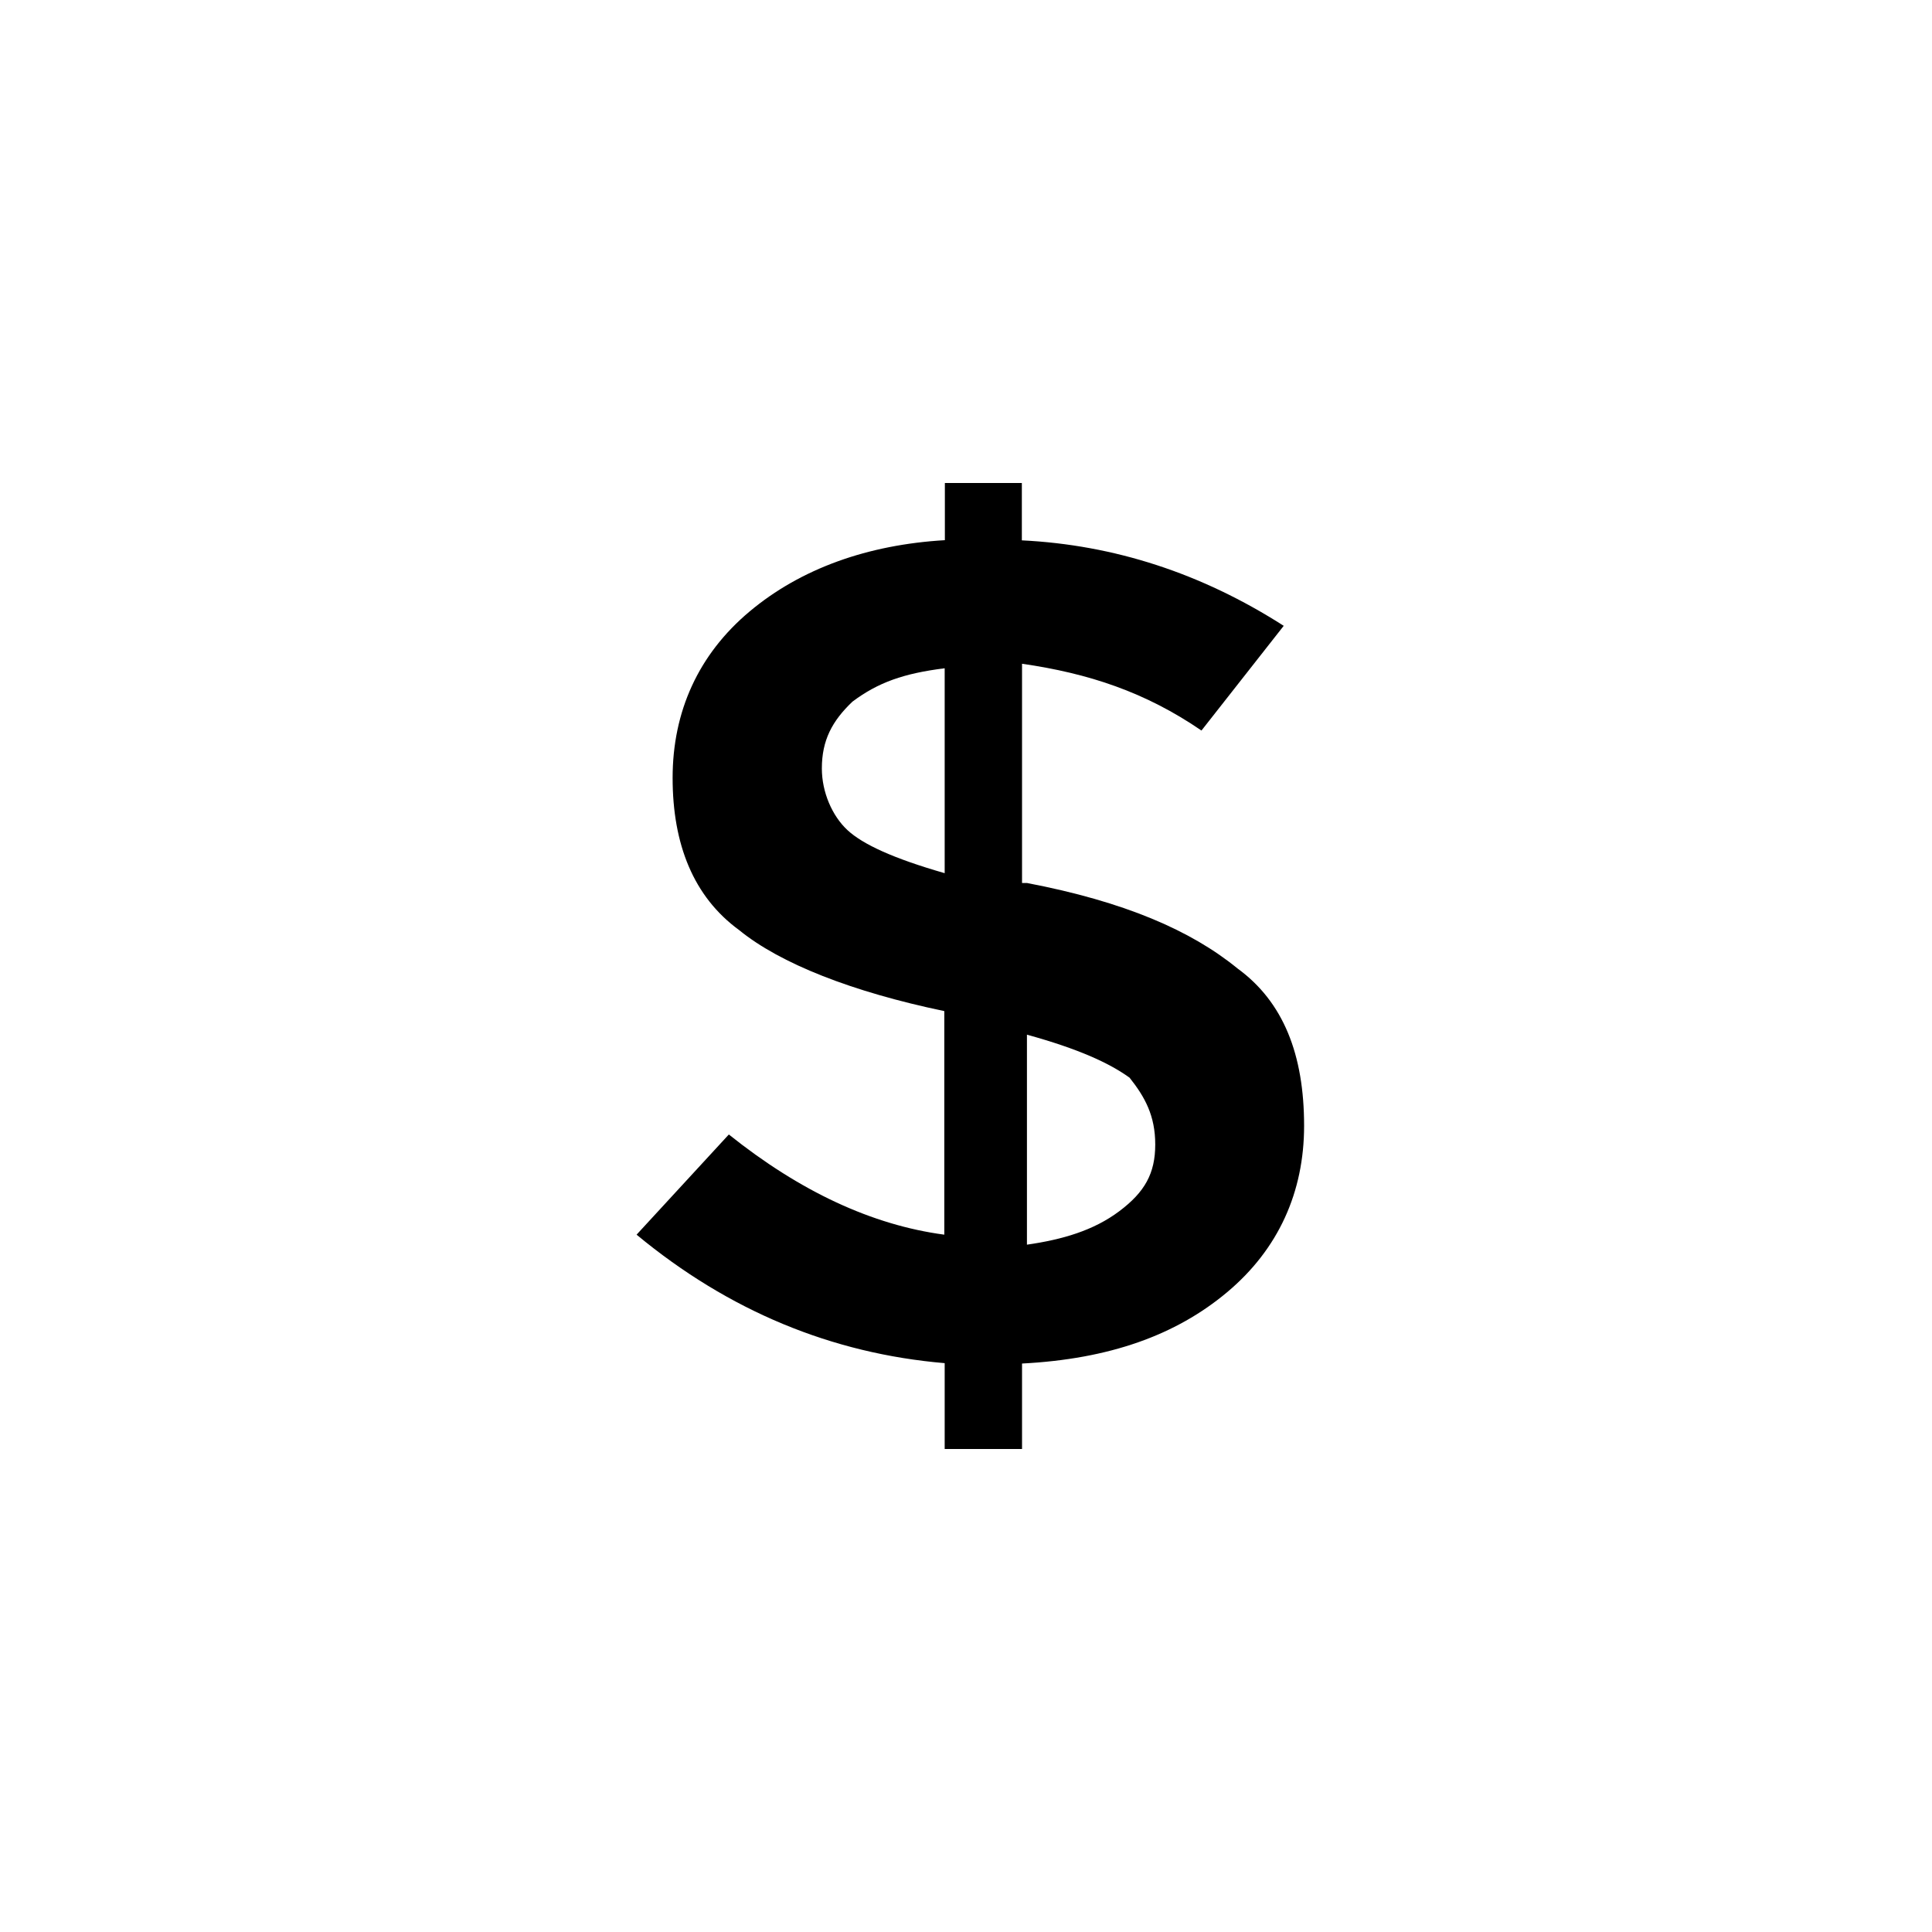
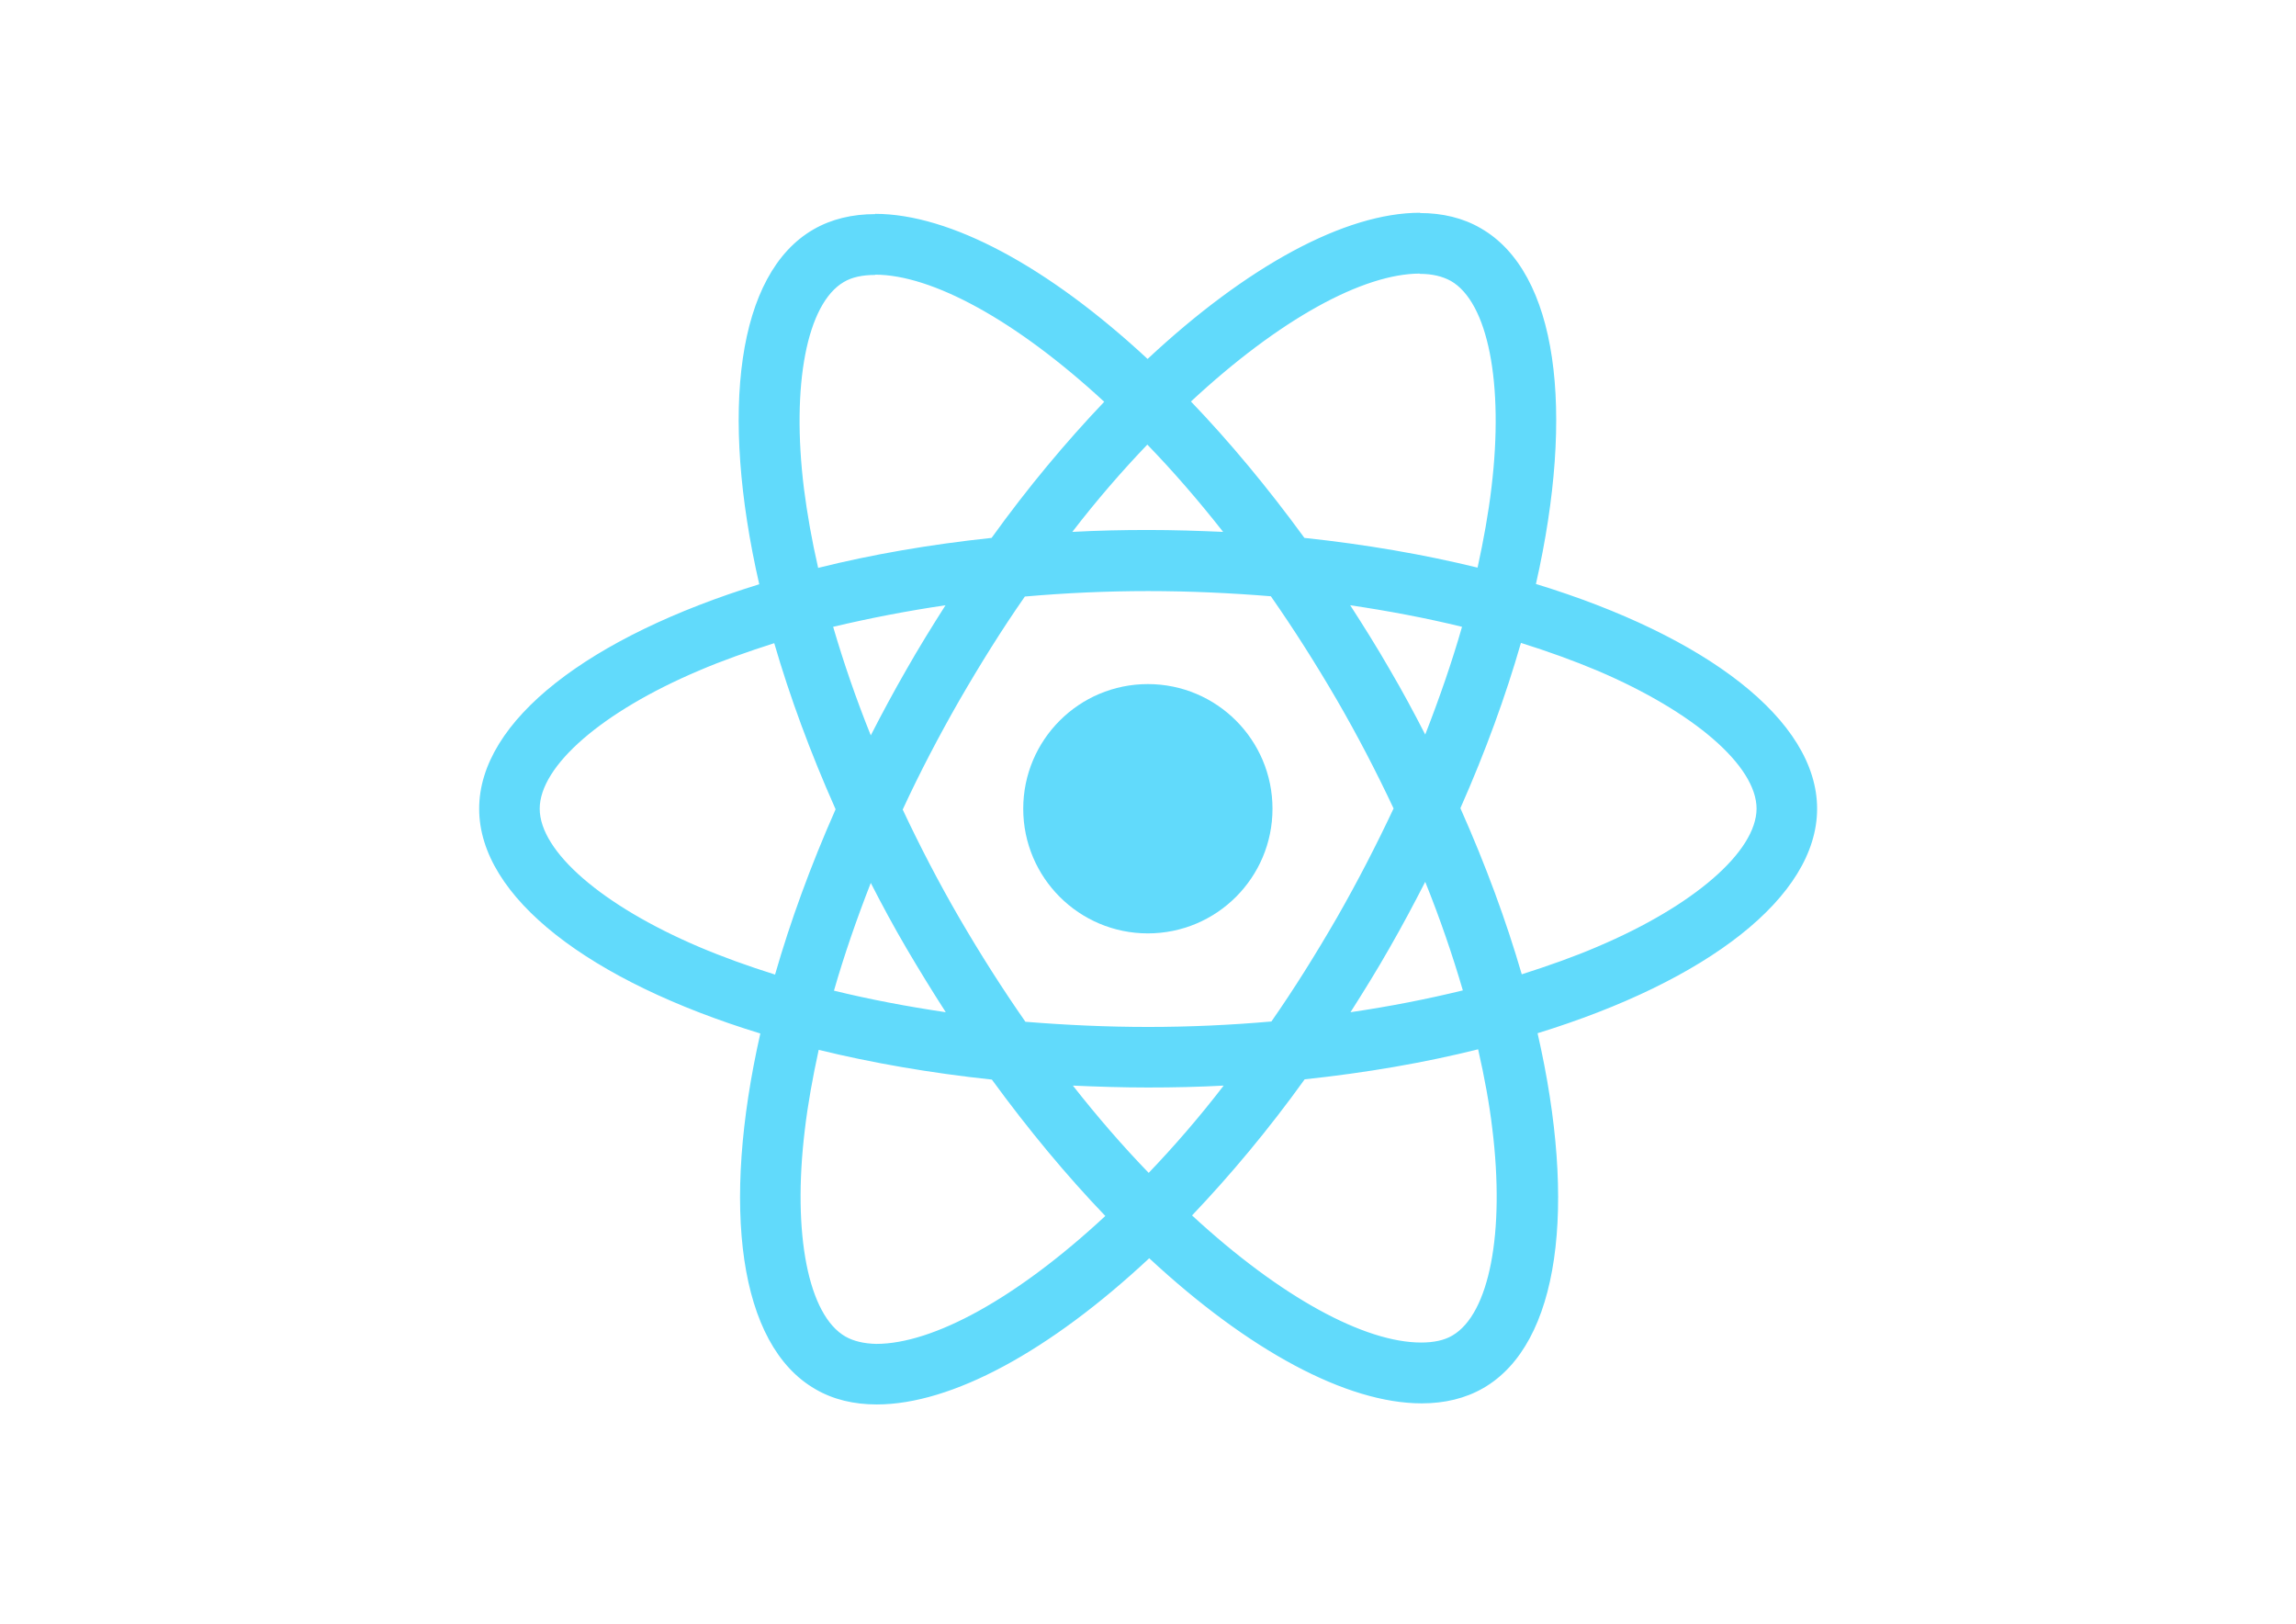
- <svg xmlns="http://www.w3.org/2000/svg" fill="#000000" width="800px" height="800px" viewBox="0 0 1024 1024">
-   <path d="M541.7 768v-45.3c46.3-2.4 81.5-15 108.7-37.8 27.2-22.8 40.8-53.1 40.8-88.2 0-37.8-11-65.7-35.3-83.4-24.6-20.1-59.8-35.4-111.6-45.3h-2.6V351.8c35.3 5.1 65.3 15 95.1 35.4l43.6-55.5c-43.6-27.9-89.9-42.9-138.8-45.3V256h-40.8v30.3c-40.8 2.4-76.3 15-103.5 37.8-27.2 22.8-40.8 53.1-40.8 88.2s11 63 35.3 80.7c21.7 17.7 59.8 32.7 108.7 42.9v118.5c-38.2-5.1-76.3-22.8-114.2-53.1l-48.9 53.1c48.9 40.5 103.5 63 163.3 68.1V768h41zm2.6-219.6c27.2 7.5 43.6 15 54.4 22.8 8.1 10.2 13.6 20.1 13.6 35.4s-5.5 25.2-19.1 35.4c-13.6 10.2-30.1 15-48.9 17.7V548.4zM449.2 440c-8.1-7.5-13.6-20.1-13.6-32.7 0-15 5.5-25.2 16.2-35.4 13.6-10.2 27.2-15 48.9-17.7v108.6c-27.2-7.8-43.4-15.3-51.5-22.8z" />
+ <svg xmlns="http://www.w3.org/2000/svg" viewBox="0 0 841.9 595.3">
+   <g fill="#61DAFB">
+     <path d="M666.3 296.5c0-32.5-40.7-63.3-103.1-82.4 14.4-63.6 8-114.2-20.2-130.4-6.5-3.8-14.1-5.6-22.4-5.6v22.3c4.6 0 8.3.9 11.4 2.6 13.6 7.8 19.5 37.5 14.9 75.7-1.1 9.4-2.9 19.3-5.1 29.4-19.6-4.8-41-8.5-63.5-10.9-13.5-18.5-27.5-35.3-41.6-50 32.6-30.3 63.2-46.9 84-46.9V78c-27.5 0-63.5 19.6-99.9 53.6-36.4-33.8-72.4-53.2-99.9-53.2v22.3c20.7 0 51.4 16.5 84 46.6-14 14.7-28 31.4-41.3 49.9-22.6 2.4-44 6.1-63.6 11-2.3-10-4-19.7-5.2-29-4.7-38.2 1.1-67.9 14.6-75.8 3-1.8 6.9-2.6 11.5-2.6V78.5c-8.4 0-16 1.8-22.6 5.6-28.1 16.2-34.4 66.7-19.9 130.1-62.2 19.2-102.7 49.9-102.7 82.3 0 32.5 40.7 63.3 103.1 82.4-14.4 63.6-8 114.2 20.2 130.4 6.5 3.8 14.1 5.6 22.5 5.6 27.5 0 63.5-19.6 99.9-53.6 36.4 33.8 72.4 53.2 99.9 53.2 8.4 0 16-1.8 22.6-5.6 28.1-16.2 34.4-66.7 19.9-130.1 62-19.1 102.5-49.9 102.5-82.3zm-130.2-66.7c-3.7 12.9-8.3 26.2-13.5 39.5-4.1-8-8.4-16-13.1-24-4.6-8-9.5-15.8-14.4-23.4 14.2 2.1 27.9 4.7 41 7.9zm-45.8 106.5c-7.8 13.5-15.8 26.3-24.1 38.2-14.9 1.3-30 2-45.2 2-15.1 0-30.2-.7-45-1.9-8.3-11.9-16.4-24.6-24.2-38-7.6-13.1-14.5-26.4-20.8-39.8 6.2-13.4 13.2-26.8 20.7-39.9 7.8-13.5 15.8-26.3 24.1-38.2 14.9-1.3 30-2 45.2-2 15.1 0 30.2.7 45 1.9 8.3 11.9 16.4 24.6 24.2 38 7.6 13.1 14.5 26.4 20.8 39.8-6.3 13.4-13.2 26.8-20.7 39.9zm32.3-13c5.4 13.4 10 26.8 13.8 39.8-13.1 3.2-26.9 5.9-41.2 8 4.9-7.7 9.8-15.6 14.4-23.7 4.6-8 8.9-16.1 13-24.1zM421.2 430c-9.3-9.6-18.6-20.3-27.8-32 9 .4 18.2.7 27.5.7 9.4 0 18.7-.2 27.8-.7-9 11.7-18.3 22.4-27.5 32zm-74.4-58.9c-14.2-2.1-27.9-4.7-41-7.9 3.7-12.9 8.3-26.2 13.5-39.5 4.1 8 8.4 16 13.1 24 4.7 8 9.5 15.8 14.4 23.4zM420.7 163c9.3 9.6 18.6 20.3 27.8 32-9-.4-18.2-.7-27.5-.7-9.4 0-18.7.2-27.8.7 9-11.7 18.3-22.4 27.5-32zm-74 58.9c-4.9 7.7-9.8 15.6-14.4 23.7-4.6 8-8.9 16-13 24-5.4-13.4-10-26.8-13.8-39.8 13.1-3.1 26.9-5.8 41.2-7.9zm-90.5 125.2c-35.4-15.1-58.3-34.9-58.3-50.6 0-15.7 22.9-35.6 58.3-50.6 8.6-3.7 18-7 27.7-10.1 5.7 19.6 13.2 40 22.5 60.9-9.2 20.8-16.6 41.1-22.2 60.6-9.9-3.1-19.3-6.5-28-10.2zM310 490c-13.6-7.8-19.5-37.5-14.9-75.7 1.1-9.4 2.9-19.3 5.1-29.4 19.6 4.8 41 8.5 63.5 10.9 13.5 18.5 27.5 35.3 41.6 50-32.6 30.3-63.2 46.9-84 46.9-4.5-.1-8.3-1-11.3-2.7zm237.2-76.2c4.7 38.2-1.1 67.9-14.6 75.8-3 1.8-6.9 2.6-11.5 2.6-20.7 0-51.4-16.5-84-46.6 14-14.7 28-31.4 41.3-49.9 22.6-2.4 44-6.1 63.6-11 2.3 10.1 4.1 19.8 5.2 29.1zm38.5-66.7c-8.6 3.7-18 7-27.7 10.1-5.7-19.6-13.2-40-22.5-60.9 9.2-20.8 16.6-41.1 22.2-60.6 9.9 3.1 19.3 6.5 28.1 10.2 35.4 15.1 58.3 34.9 58.3 50.6-.1 15.7-23 35.6-58.4 50.6zM320.8 78.4z" />
+     <circle cx="420.9" cy="296.5" r="45.7" />
+     <path d="M520.5 78.1z" />
+   </g>
</svg>
